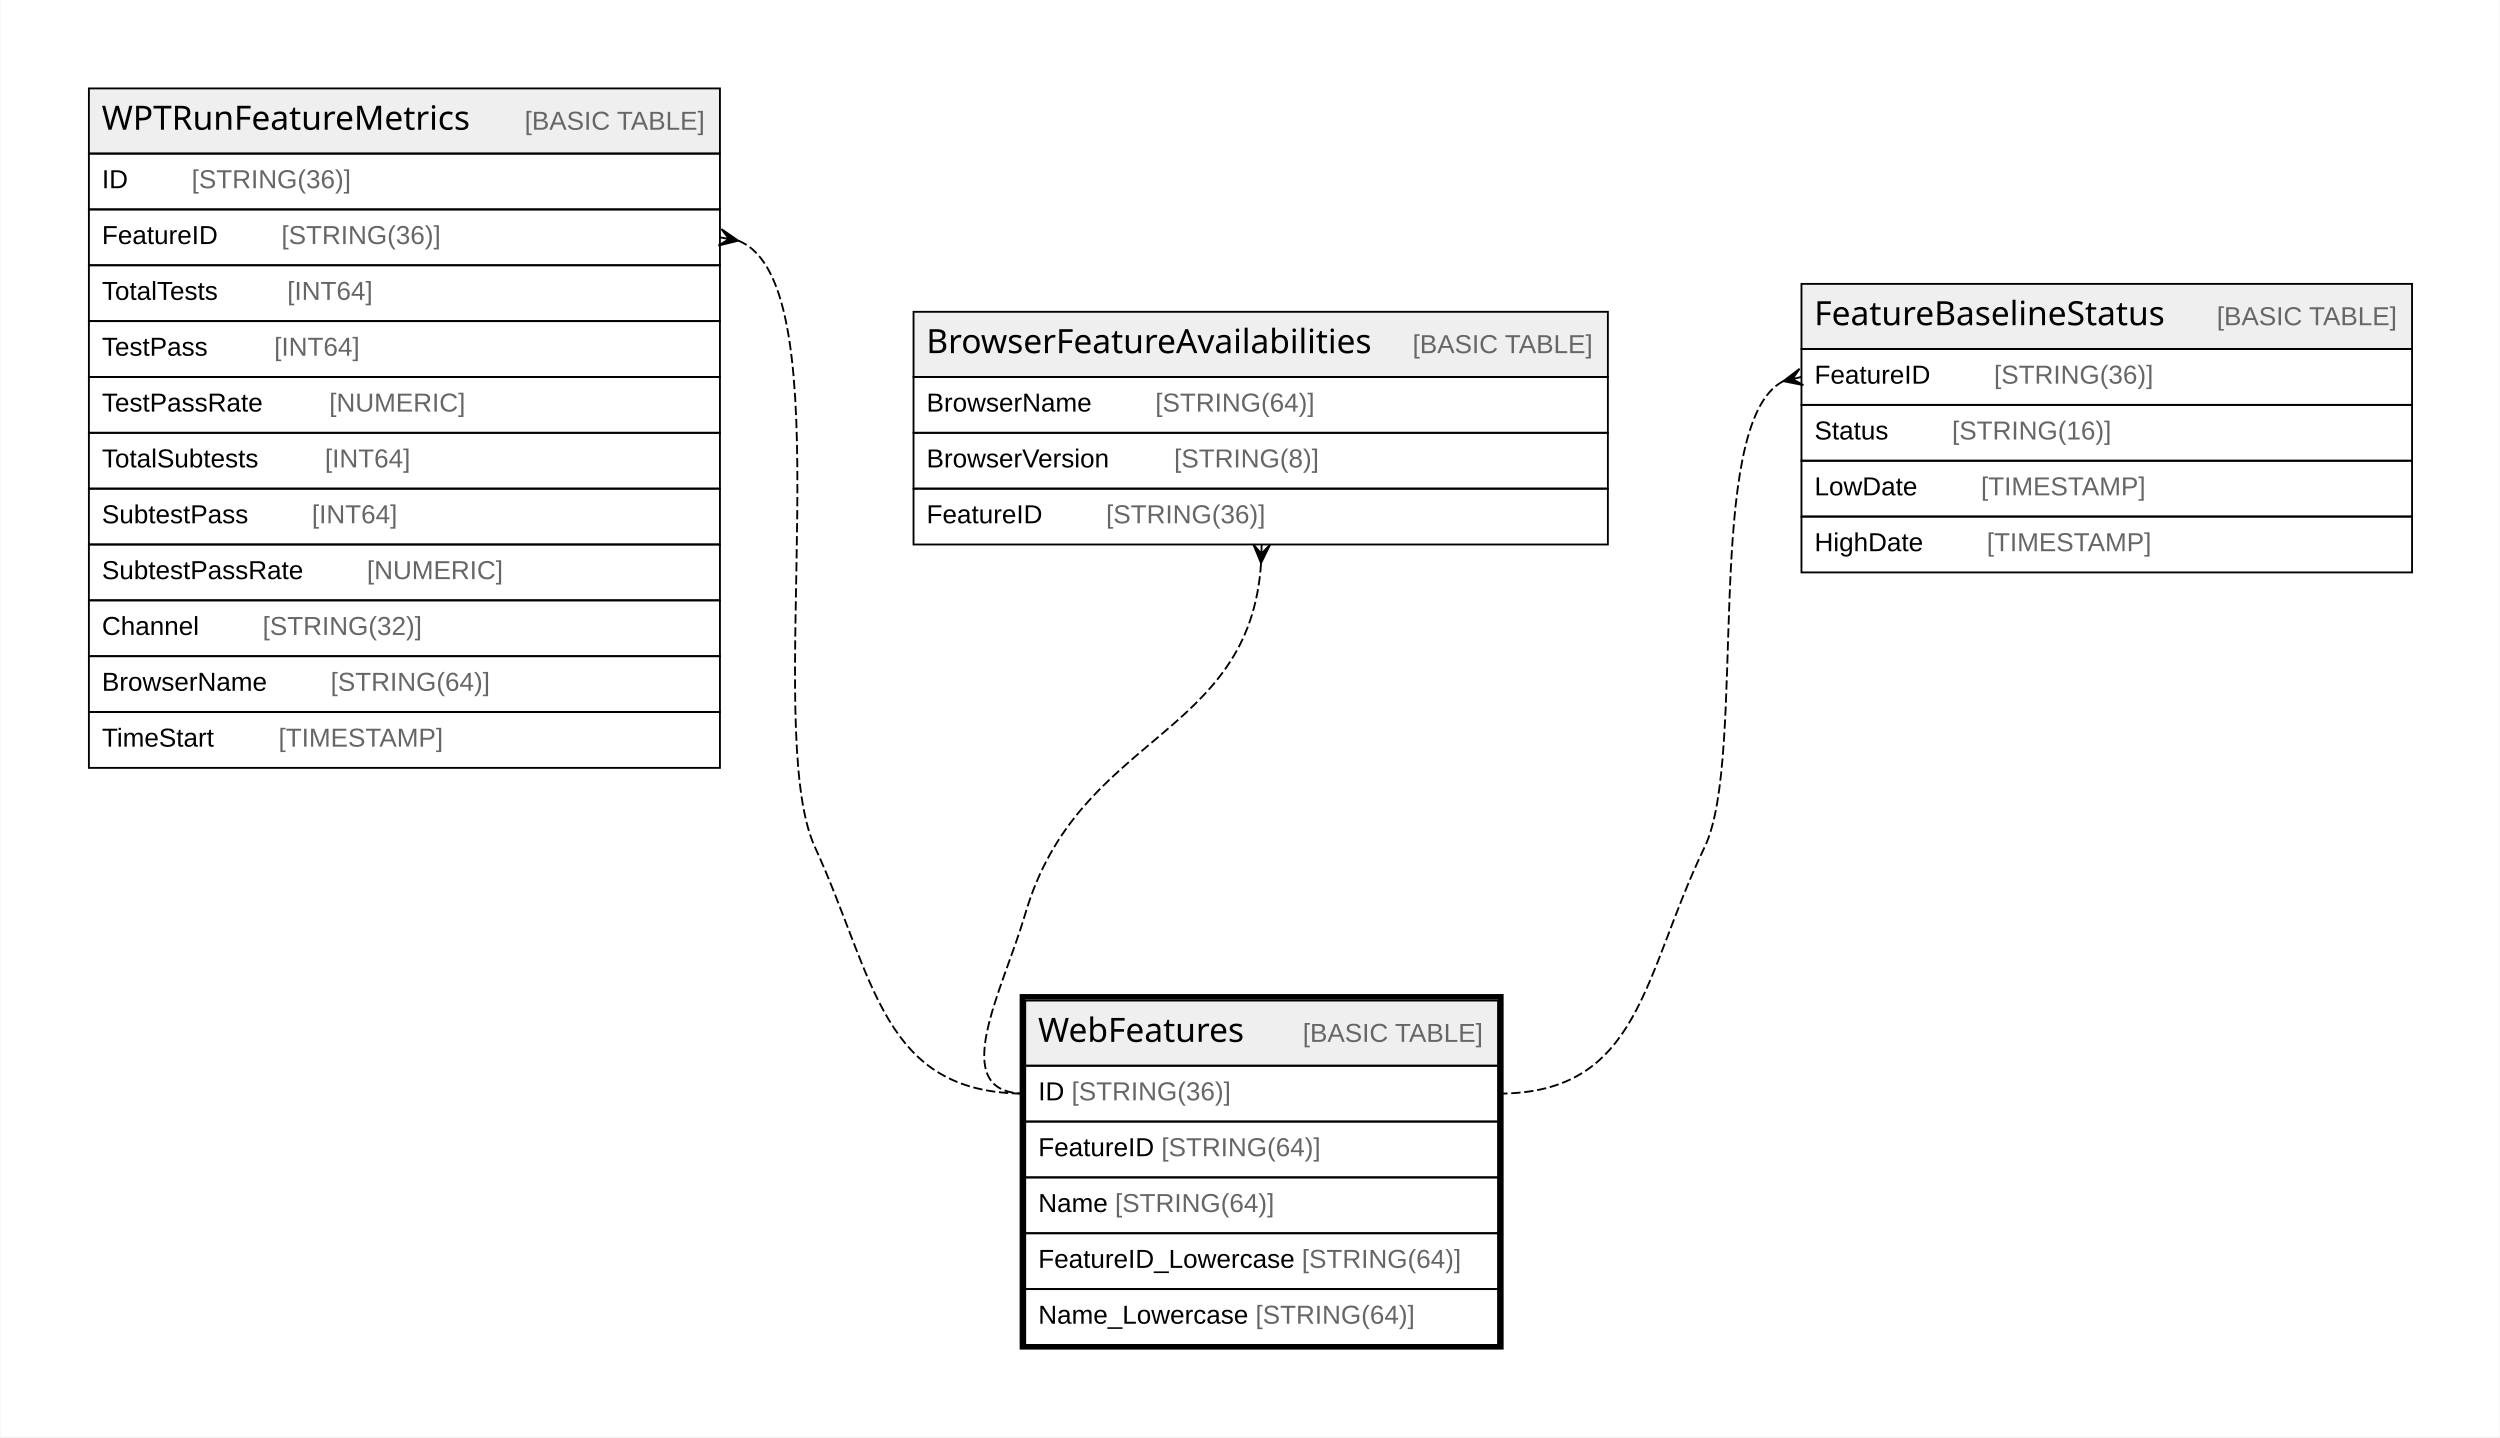
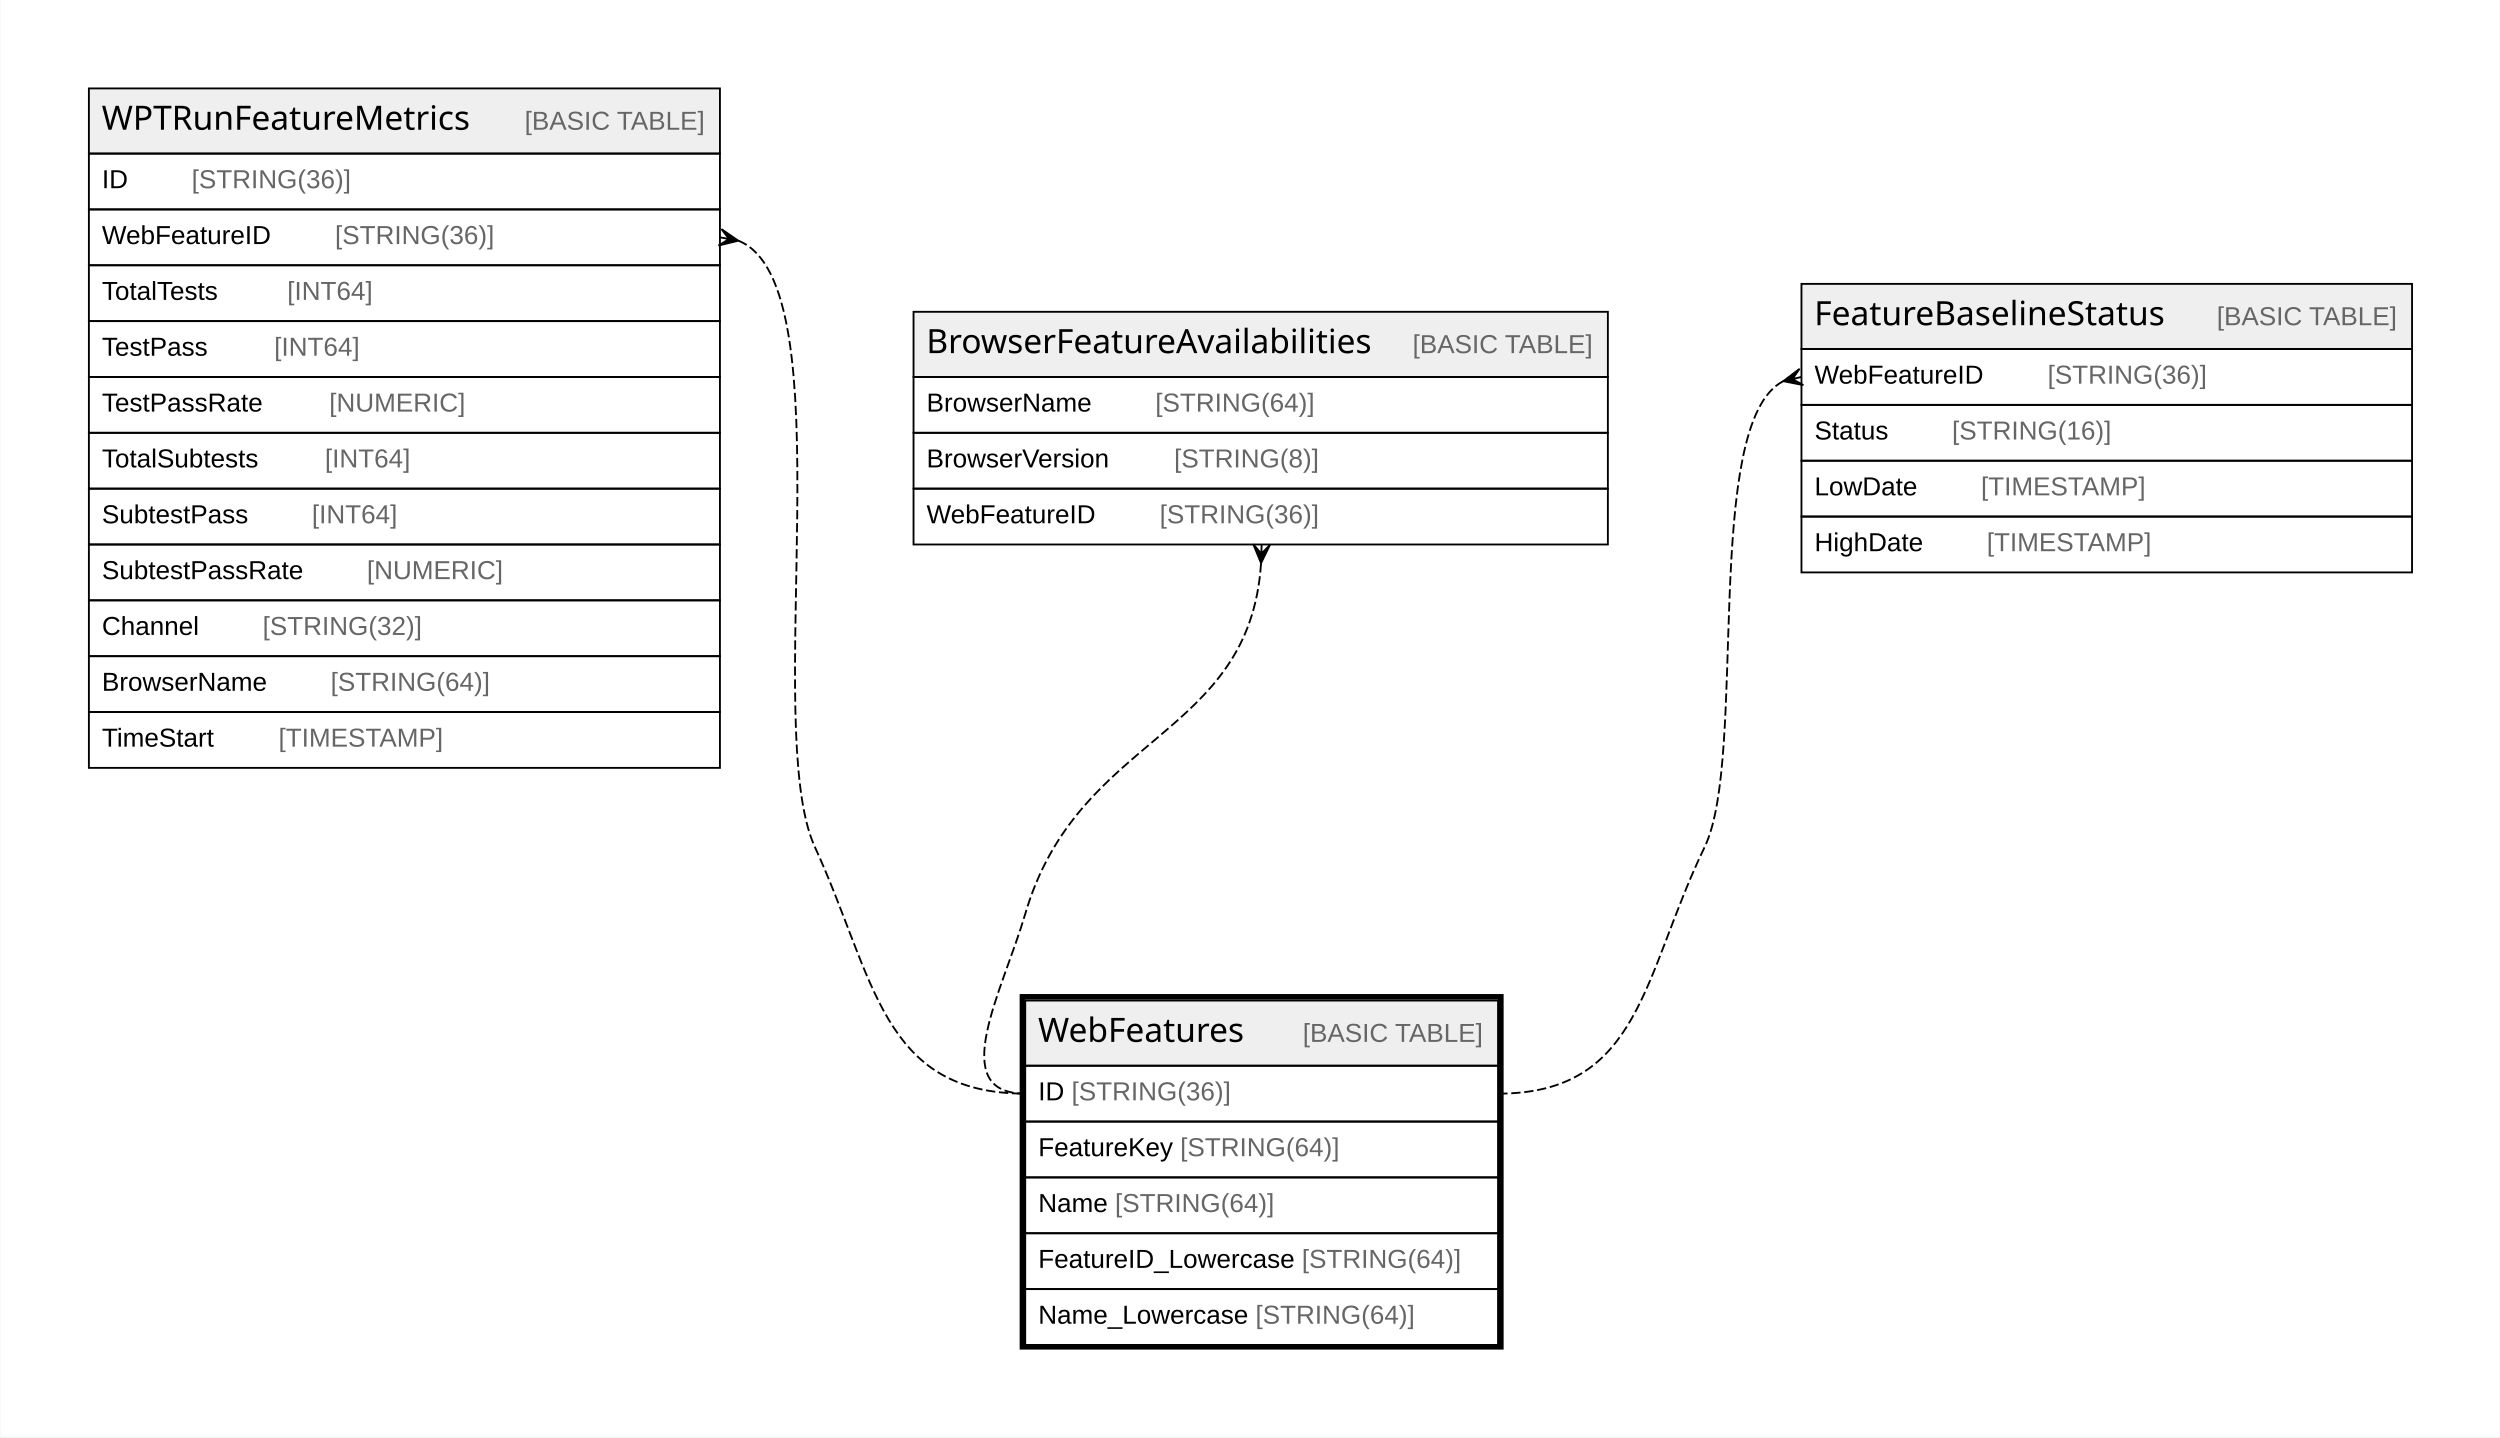
<svg xmlns="http://www.w3.org/2000/svg" width="1343pt" height="772pt" viewBox="0.00 0.00 1342.50 772.00">
  <g id="graph0" class="graph" transform="scale(1 1) rotate(0) translate(4 768)">
    <polygon fill="#ffffff" stroke="transparent" points="-4,4 -4,-768 1338.5,-768 1338.5,4 -4,4" />
    <g id="node1" class="node">
      <polygon fill="#efefef" stroke="transparent" points="546.5,-195.5 546.5,-230.5 800.5,-230.5 800.5,-195.5 546.5,-195.5" />
      <polygon fill="none" stroke="#000000" points="546.5,-195.5 546.5,-230.5 800.5,-230.5 800.5,-195.5 546.5,-195.5" />
      <text text-anchor="start" x="553.377" y="-208.3" font-family="Arial Bold" font-size="18.00" fill="#000000">WebFeatures</text>
      <text text-anchor="start" x="661.395" y="-208.3" font-family="Arial" font-size="14.00" fill="#000000">    </text>
      <text text-anchor="start" x="695.6" y="-208.3" font-family="Arial" font-size="14.00" fill="#666666">[BASIC TABLE]</text>
      <polygon fill="none" stroke="#000000" points="546.5,-165.5 546.5,-195.5 800.5,-195.5 800.5,-165.5 546.5,-165.5" />
      <text text-anchor="start" x="553.5" y="-176.9" font-family="Arial" font-size="14.00" fill="#000000">ID </text>
      <text text-anchor="start" x="571.388" y="-176.9" font-family="Arial" font-size="14.00" fill="#666666">[STRING(36)]</text>
      <polygon fill="none" stroke="#000000" points="546.5,-135.5 546.5,-165.5 800.5,-165.5 800.5,-135.5 546.5,-135.5" />
-       <text text-anchor="start" x="553.5" y="-146.9" font-family="Arial" font-size="14.00" fill="#000000">FeatureID </text>
-       <text text-anchor="start" x="619.622" y="-146.9" font-family="Arial" font-size="14.00" fill="#666666">[STRING(64)]</text>
+       <text text-anchor="start" x="553.5" y="-146.9" font-family="Arial" font-size="14.00" fill="#000000">FeatureKey </text>
+       <text text-anchor="start" x="629.744" y="-146.9" font-family="Arial" font-size="14.00" fill="#666666">[STRING(64)]</text>
      <polygon fill="none" stroke="#000000" points="546.5,-105.5 546.5,-135.5 800.5,-135.5 800.5,-105.5 546.5,-105.5" />
      <text text-anchor="start" x="553.5" y="-116.9" font-family="Arial" font-size="14.00" fill="#000000">Name </text>
      <text text-anchor="start" x="594.723" y="-116.9" font-family="Arial" font-size="14.00" fill="#666666">[STRING(64)]</text>
      <polygon fill="none" stroke="#000000" points="546.5,-75.5 546.5,-105.5 800.5,-105.5 800.5,-75.5 546.5,-75.5" />
      <text text-anchor="start" x="553.5" y="-86.9" font-family="Arial" font-size="14.00" fill="#000000">FeatureID_Lowercase </text>
      <text text-anchor="start" x="695.085" y="-86.9" font-family="Arial" font-size="14.00" fill="#666666">[STRING(64)]</text>
      <polygon fill="none" stroke="#000000" points="546.5,-45.5 546.5,-75.5 800.5,-75.5 800.5,-45.5 546.5,-45.5" />
      <text text-anchor="start" x="553.5" y="-56.9" font-family="Arial" font-size="14.00" fill="#000000">Name_Lowercase </text>
      <text text-anchor="start" x="670.186" y="-56.9" font-family="Arial" font-size="14.00" fill="#666666">[STRING(64)]</text>
      <polygon fill="none" stroke="#000000" stroke-width="3" points="545,-44.5 545,-232.5 802,-232.5 802,-44.5 545,-44.5" />
    </g>
    <g id="node2" class="node">
      <polygon fill="#efefef" stroke="transparent" points="43.5,-685.5 43.5,-720.5 382.5,-720.5 382.5,-685.5 43.5,-685.5" />
      <polygon fill="none" stroke="#000000" points="43.5,-685.5 43.5,-720.5 382.5,-720.5 382.5,-685.5 43.5,-685.5" />
      <text text-anchor="start" x="50.386" y="-698.3" font-family="Arial Bold" font-size="18.00" fill="#000000">WPTRunFeatureMetrics</text>
      <text text-anchor="start" x="243.386" y="-698.3" font-family="Arial" font-size="14.00" fill="#000000">    </text>
      <text text-anchor="start" x="277.59" y="-698.3" font-family="Arial" font-size="14.00" fill="#666666">[BASIC TABLE]</text>
      <polygon fill="none" stroke="#000000" points="43.5,-655.5 43.5,-685.5 382.5,-685.5 382.5,-655.5 43.5,-655.5" />
      <text text-anchor="start" x="50.5" y="-666.9" font-family="Arial" font-size="14.00" fill="#000000">ID    </text>
      <text text-anchor="start" x="98.702" y="-666.9" font-family="Arial" font-size="14.00" fill="#666666">[STRING(36)]</text>
      <polygon fill="none" stroke="#000000" points="43.5,-625.5 43.5,-655.5 382.5,-655.5 382.5,-625.5 43.5,-625.5" />
-       <text text-anchor="start" x="50.5" y="-636.9" font-family="Arial" font-size="14.00" fill="#000000">FeatureID    </text>
-       <text text-anchor="start" x="146.936" y="-636.9" font-family="Arial" font-size="14.00" fill="#666666">[STRING(36)]</text>
+       <text text-anchor="start" x="50.5" y="-636.9" font-family="Arial" font-size="14.00" fill="#000000">WebFeatureID    </text>
+       <text text-anchor="start" x="175.716" y="-636.9" font-family="Arial" font-size="14.00" fill="#666666">[STRING(36)]</text>
      <polygon fill="none" stroke="#000000" points="43.5,-595.5 43.5,-625.5 382.5,-625.5 382.5,-595.5 43.5,-595.5" />
      <text text-anchor="start" x="50.5" y="-606.9" font-family="Arial" font-size="14.00" fill="#000000">TotalTests    </text>
      <text text-anchor="start" x="150.046" y="-606.9" font-family="Arial" font-size="14.00" fill="#666666">[INT64]</text>
      <polygon fill="none" stroke="#000000" points="43.5,-565.5 43.5,-595.5 382.5,-595.5 382.5,-565.5 43.5,-565.5" />
      <text text-anchor="start" x="50.5" y="-576.9" font-family="Arial" font-size="14.00" fill="#000000">TestPass    </text>
      <text text-anchor="start" x="143.05" y="-576.9" font-family="Arial" font-size="14.00" fill="#666666">[INT64]</text>
      <polygon fill="none" stroke="#000000" points="43.5,-535.5 43.5,-565.5 382.5,-565.5 382.5,-535.5 43.5,-535.5" />
      <text text-anchor="start" x="50.5" y="-546.9" font-family="Arial" font-size="14.00" fill="#000000">TestPassRate    </text>
      <text text-anchor="start" x="172.612" y="-546.9" font-family="Arial" font-size="14.00" fill="#666666">[NUMERIC]</text>
      <polygon fill="none" stroke="#000000" points="43.5,-505.5 43.5,-535.5 382.5,-535.5 382.5,-505.5 43.5,-505.5" />
      <text text-anchor="start" x="50.5" y="-516.9" font-family="Arial" font-size="14.00" fill="#000000">TotalSubtests    </text>
      <text text-anchor="start" x="170.285" y="-516.9" font-family="Arial" font-size="14.00" fill="#666666">[INT64]</text>
      <polygon fill="none" stroke="#000000" points="43.5,-475.5 43.5,-505.5 382.5,-505.5 382.5,-475.5 43.5,-475.5" />
      <text text-anchor="start" x="50.5" y="-486.9" font-family="Arial" font-size="14.00" fill="#000000">SubtestPass    </text>
      <text text-anchor="start" x="163.29" y="-486.9" font-family="Arial" font-size="14.00" fill="#666666">[INT64]</text>
      <polygon fill="none" stroke="#000000" points="43.5,-445.5 43.5,-475.5 382.5,-475.5 382.5,-445.5 43.5,-445.5" />
      <text text-anchor="start" x="50.5" y="-456.9" font-family="Arial" font-size="14.00" fill="#000000">SubtestPassRate    </text>
      <text text-anchor="start" x="192.852" y="-456.9" font-family="Arial" font-size="14.00" fill="#666666">[NUMERIC]</text>
      <polygon fill="none" stroke="#000000" points="43.5,-415.5 43.5,-445.5 382.5,-445.5 382.5,-415.5 43.5,-415.5" />
      <text text-anchor="start" x="50.5" y="-426.9" font-family="Arial" font-size="14.00" fill="#000000">Channel    </text>
      <text text-anchor="start" x="136.831" y="-426.9" font-family="Arial" font-size="14.00" fill="#666666">[STRING(32)]</text>
      <polygon fill="none" stroke="#000000" points="43.5,-385.5 43.5,-415.5 382.5,-415.5 382.5,-385.5 43.5,-385.5" />
      <text text-anchor="start" x="50.5" y="-396.9" font-family="Arial" font-size="14.00" fill="#000000">BrowserName    </text>
      <text text-anchor="start" x="173.367" y="-396.9" font-family="Arial" font-size="14.00" fill="#666666">[STRING(64)]</text>
      <polygon fill="none" stroke="#000000" points="43.5,-355.5 43.5,-385.5 382.5,-385.5 382.5,-355.5 43.5,-355.5" />
      <text text-anchor="start" x="50.5" y="-366.9" font-family="Arial" font-size="14.00" fill="#000000">TimeStart    </text>
      <text text-anchor="start" x="145.368" y="-366.9" font-family="Arial" font-size="14.00" fill="#666666">[TIMESTAMP]</text>
    </g>
    <g id="edge1" class="edge">
      <path fill="none" stroke="#000000" stroke-dasharray="5,2" d="M392.405,-638.689C451.142,-615.516 404.275,-376.672 433.5,-313 465.786,-242.66 469.104,-180.5 546.5,-180.5" />
      <polygon fill="#000000" stroke="#000000" points="392.337,-638.702 381.691,-636.073 387.418,-639.601 382.5,-640.5 382.5,-640.5 382.5,-640.5 387.418,-639.601 383.309,-644.927 392.337,-638.702 392.337,-638.702" />
    </g>
    <g id="node3" class="node">
      <polygon fill="#efefef" stroke="transparent" points="486.5,-565.5 486.5,-600.5 859.5,-600.5 859.5,-565.5 486.5,-565.5" />
      <polygon fill="none" stroke="#000000" points="486.5,-565.5 486.5,-600.5 859.5,-600.5 859.5,-565.5 486.5,-565.5" />
      <text text-anchor="start" x="493.382" y="-578.3" font-family="Arial Bold" font-size="18.00" fill="#000000">BrowserFeatureAvailabilities</text>
      <text text-anchor="start" x="720.389" y="-578.3" font-family="Arial" font-size="14.00" fill="#000000">    </text>
      <text text-anchor="start" x="754.594" y="-578.3" font-family="Arial" font-size="14.00" fill="#666666">[BASIC TABLE]</text>
      <polygon fill="none" stroke="#000000" points="486.5,-535.5 486.5,-565.5 859.5,-565.5 859.5,-535.5 486.5,-535.5" />
      <text text-anchor="start" x="493.5" y="-546.9" font-family="Arial" font-size="14.00" fill="#000000">BrowserName    </text>
      <text text-anchor="start" x="616.367" y="-546.9" font-family="Arial" font-size="14.00" fill="#666666">[STRING(64)]</text>
      <polygon fill="none" stroke="#000000" points="486.5,-505.5 486.5,-535.5 859.5,-535.5 859.5,-505.5 486.5,-505.5" />
      <text text-anchor="start" x="493.5" y="-516.9" font-family="Arial" font-size="14.00" fill="#000000">BrowserVersion    </text>
      <text text-anchor="start" x="626.486" y="-516.9" font-family="Arial" font-size="14.00" fill="#666666">[STRING(8)]</text>
      <polygon fill="none" stroke="#000000" points="486.5,-475.5 486.5,-505.5 859.5,-505.5 859.5,-475.5 486.5,-475.5" />
-       <text text-anchor="start" x="493.5" y="-486.9" font-family="Arial" font-size="14.00" fill="#000000">FeatureID    </text>
-       <text text-anchor="start" x="589.936" y="-486.9" font-family="Arial" font-size="14.00" fill="#666666">[STRING(36)]</text>
+       <text text-anchor="start" x="493.5" y="-486.9" font-family="Arial" font-size="14.00" fill="#000000">WebFeatureID    </text>
+       <text text-anchor="start" x="618.716" y="-486.9" font-family="Arial" font-size="14.00" fill="#666666">[STRING(36)]</text>
    </g>
    <g id="edge2" class="edge">
      <path fill="none" stroke="#000000" stroke-dasharray="5,2" d="M673.183,-465.428C667.094,-371.097 574.929,-374.183 546.5,-277 534.458,-235.836 503.611,-180.5 546.5,-180.5" />
      <polygon fill="#000000" stroke="#000000" points="673.186,-465.505 669.002,-475.642 673.343,-470.502 673.5,-475.5 673.5,-475.5 673.5,-475.5 673.343,-470.502 677.998,-475.358 673.186,-465.505 673.186,-465.505" />
    </g>
    <g id="node4" class="node">
      <polygon fill="#efefef" stroke="transparent" points="963.5,-580.5 963.5,-615.5 1291.5,-615.5 1291.5,-580.5 963.5,-580.5" />
      <polygon fill="none" stroke="#000000" points="963.5,-580.5 963.5,-615.5 1291.5,-615.5 1291.5,-580.5 963.5,-580.5" />
      <text text-anchor="start" x="970.359" y="-593.3" font-family="Arial Bold" font-size="18.00" fill="#000000">FeatureBaselineStatus</text>
      <text text-anchor="start" x="1152.413" y="-593.3" font-family="Arial" font-size="14.00" fill="#000000">    </text>
      <text text-anchor="start" x="1186.617" y="-593.3" font-family="Arial" font-size="14.00" fill="#666666">[BASIC TABLE]</text>
      <polygon fill="none" stroke="#000000" points="963.5,-550.5 963.5,-580.5 1291.5,-580.5 1291.5,-550.5 963.5,-550.5" />
-       <text text-anchor="start" x="970.5" y="-561.9" font-family="Arial" font-size="14.00" fill="#000000">FeatureID    </text>
-       <text text-anchor="start" x="1066.936" y="-561.9" font-family="Arial" font-size="14.00" fill="#666666">[STRING(36)]</text>
+       <text text-anchor="start" x="970.5" y="-561.9" font-family="Arial" font-size="14.00" fill="#000000">WebFeatureID    </text>
+       <text text-anchor="start" x="1095.716" y="-561.9" font-family="Arial" font-size="14.00" fill="#666666">[STRING(36)]</text>
      <polygon fill="none" stroke="#000000" points="963.5,-520.5 963.5,-550.5 1291.5,-550.5 1291.5,-520.5 963.5,-520.5" />
      <text text-anchor="start" x="970.5" y="-531.9" font-family="Arial" font-size="14.00" fill="#000000">Status    </text>
      <text text-anchor="start" x="1044.388" y="-531.9" font-family="Arial" font-size="14.00" fill="#666666">[STRING(16)]</text>
      <polygon fill="none" stroke="#000000" points="963.5,-490.5 963.5,-520.5 1291.5,-520.5 1291.5,-490.5 963.5,-490.5" />
      <text text-anchor="start" x="970.5" y="-501.9" font-family="Arial" font-size="14.00" fill="#000000">LowDate    </text>
      <text text-anchor="start" x="1059.939" y="-501.9" font-family="Arial" font-size="14.00" fill="#666666">[TIMESTAMP]</text>
      <polygon fill="none" stroke="#000000" points="963.5,-460.5 963.5,-490.5 1291.5,-490.5 1291.5,-460.5 963.5,-460.5" />
      <text text-anchor="start" x="970.5" y="-471.9" font-family="Arial" font-size="14.00" fill="#000000">HighDate    </text>
      <text text-anchor="start" x="1063.046" y="-471.9" font-family="Arial" font-size="14.00" fill="#666666">[TIMESTAMP]</text>
    </g>
    <g id="edge3" class="edge">
      <path fill="none" stroke="#000000" stroke-dasharray="5,2" d="M953.749,-563.231C909.773,-540.968 934.872,-361.356 911.5,-313 878.07,-243.833 877.322,-180.5 800.5,-180.5" />
      <polygon fill="#000000" stroke="#000000" points="953.76,-563.234 962.48,-569.883 958.63,-564.367 963.5,-565.5 963.5,-565.5 963.5,-565.5 958.63,-564.367 964.52,-561.117 953.76,-563.234 953.76,-563.234" />
    </g>
  </g>
</svg>
